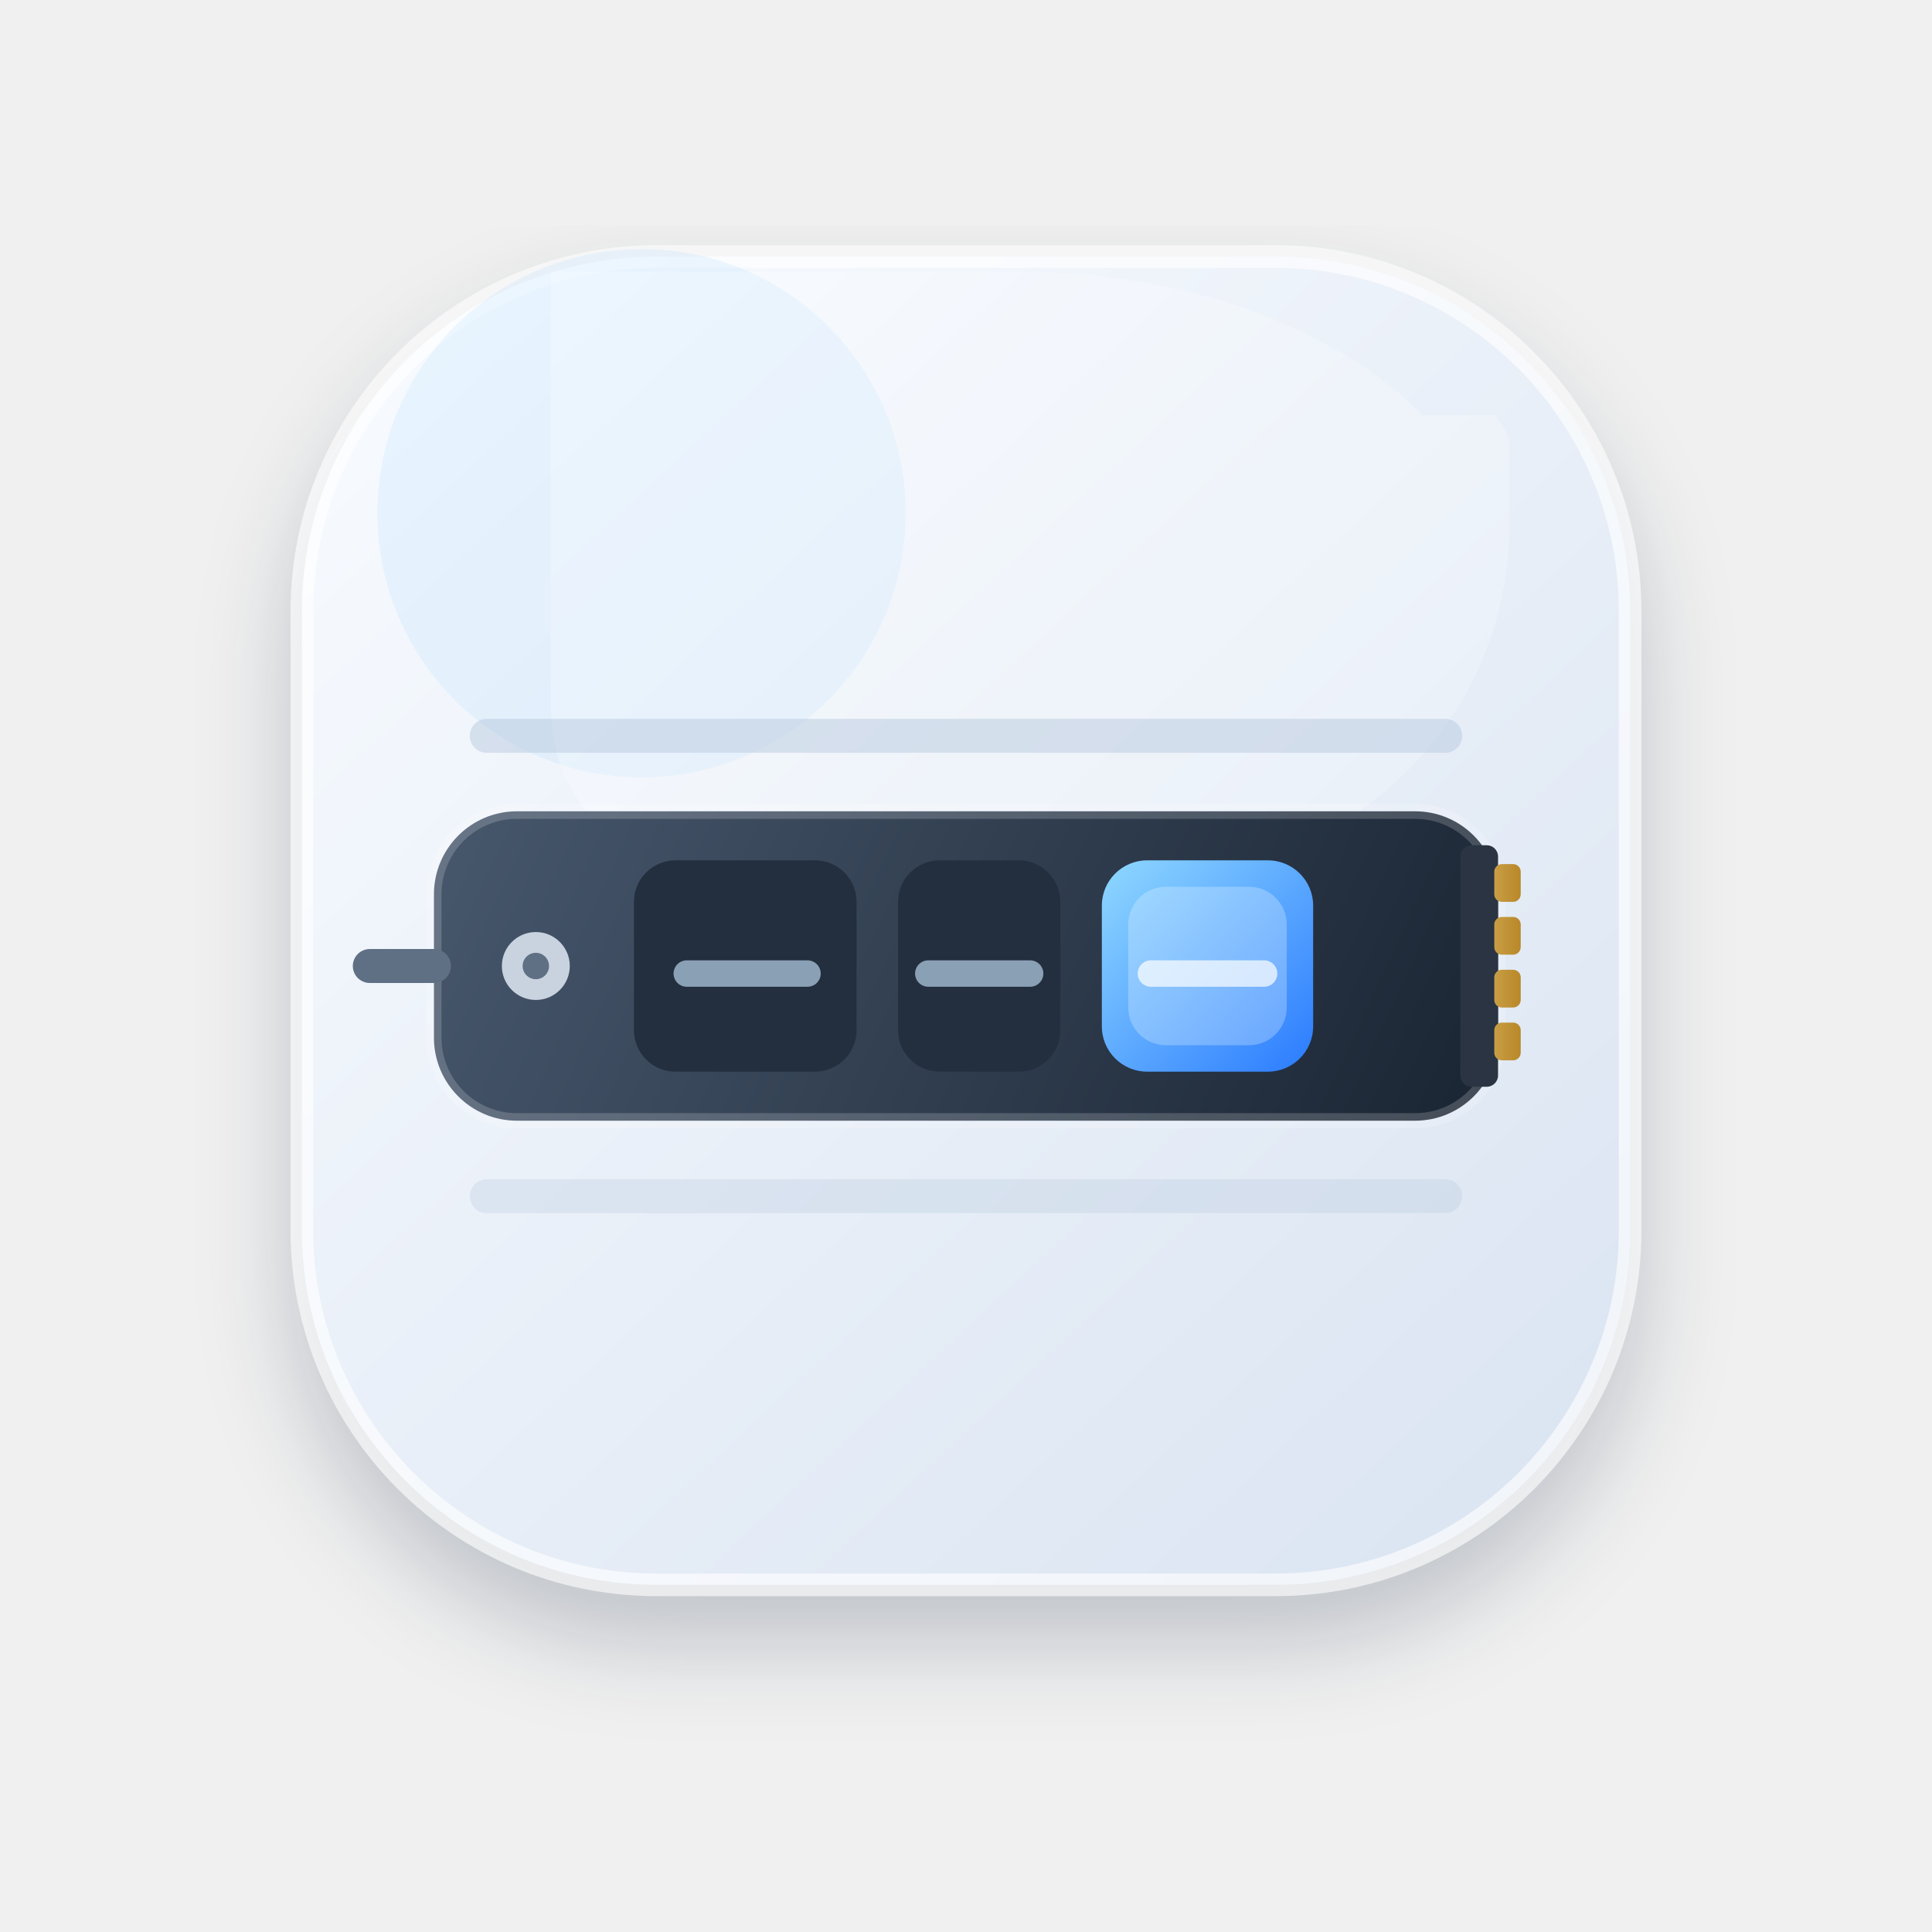
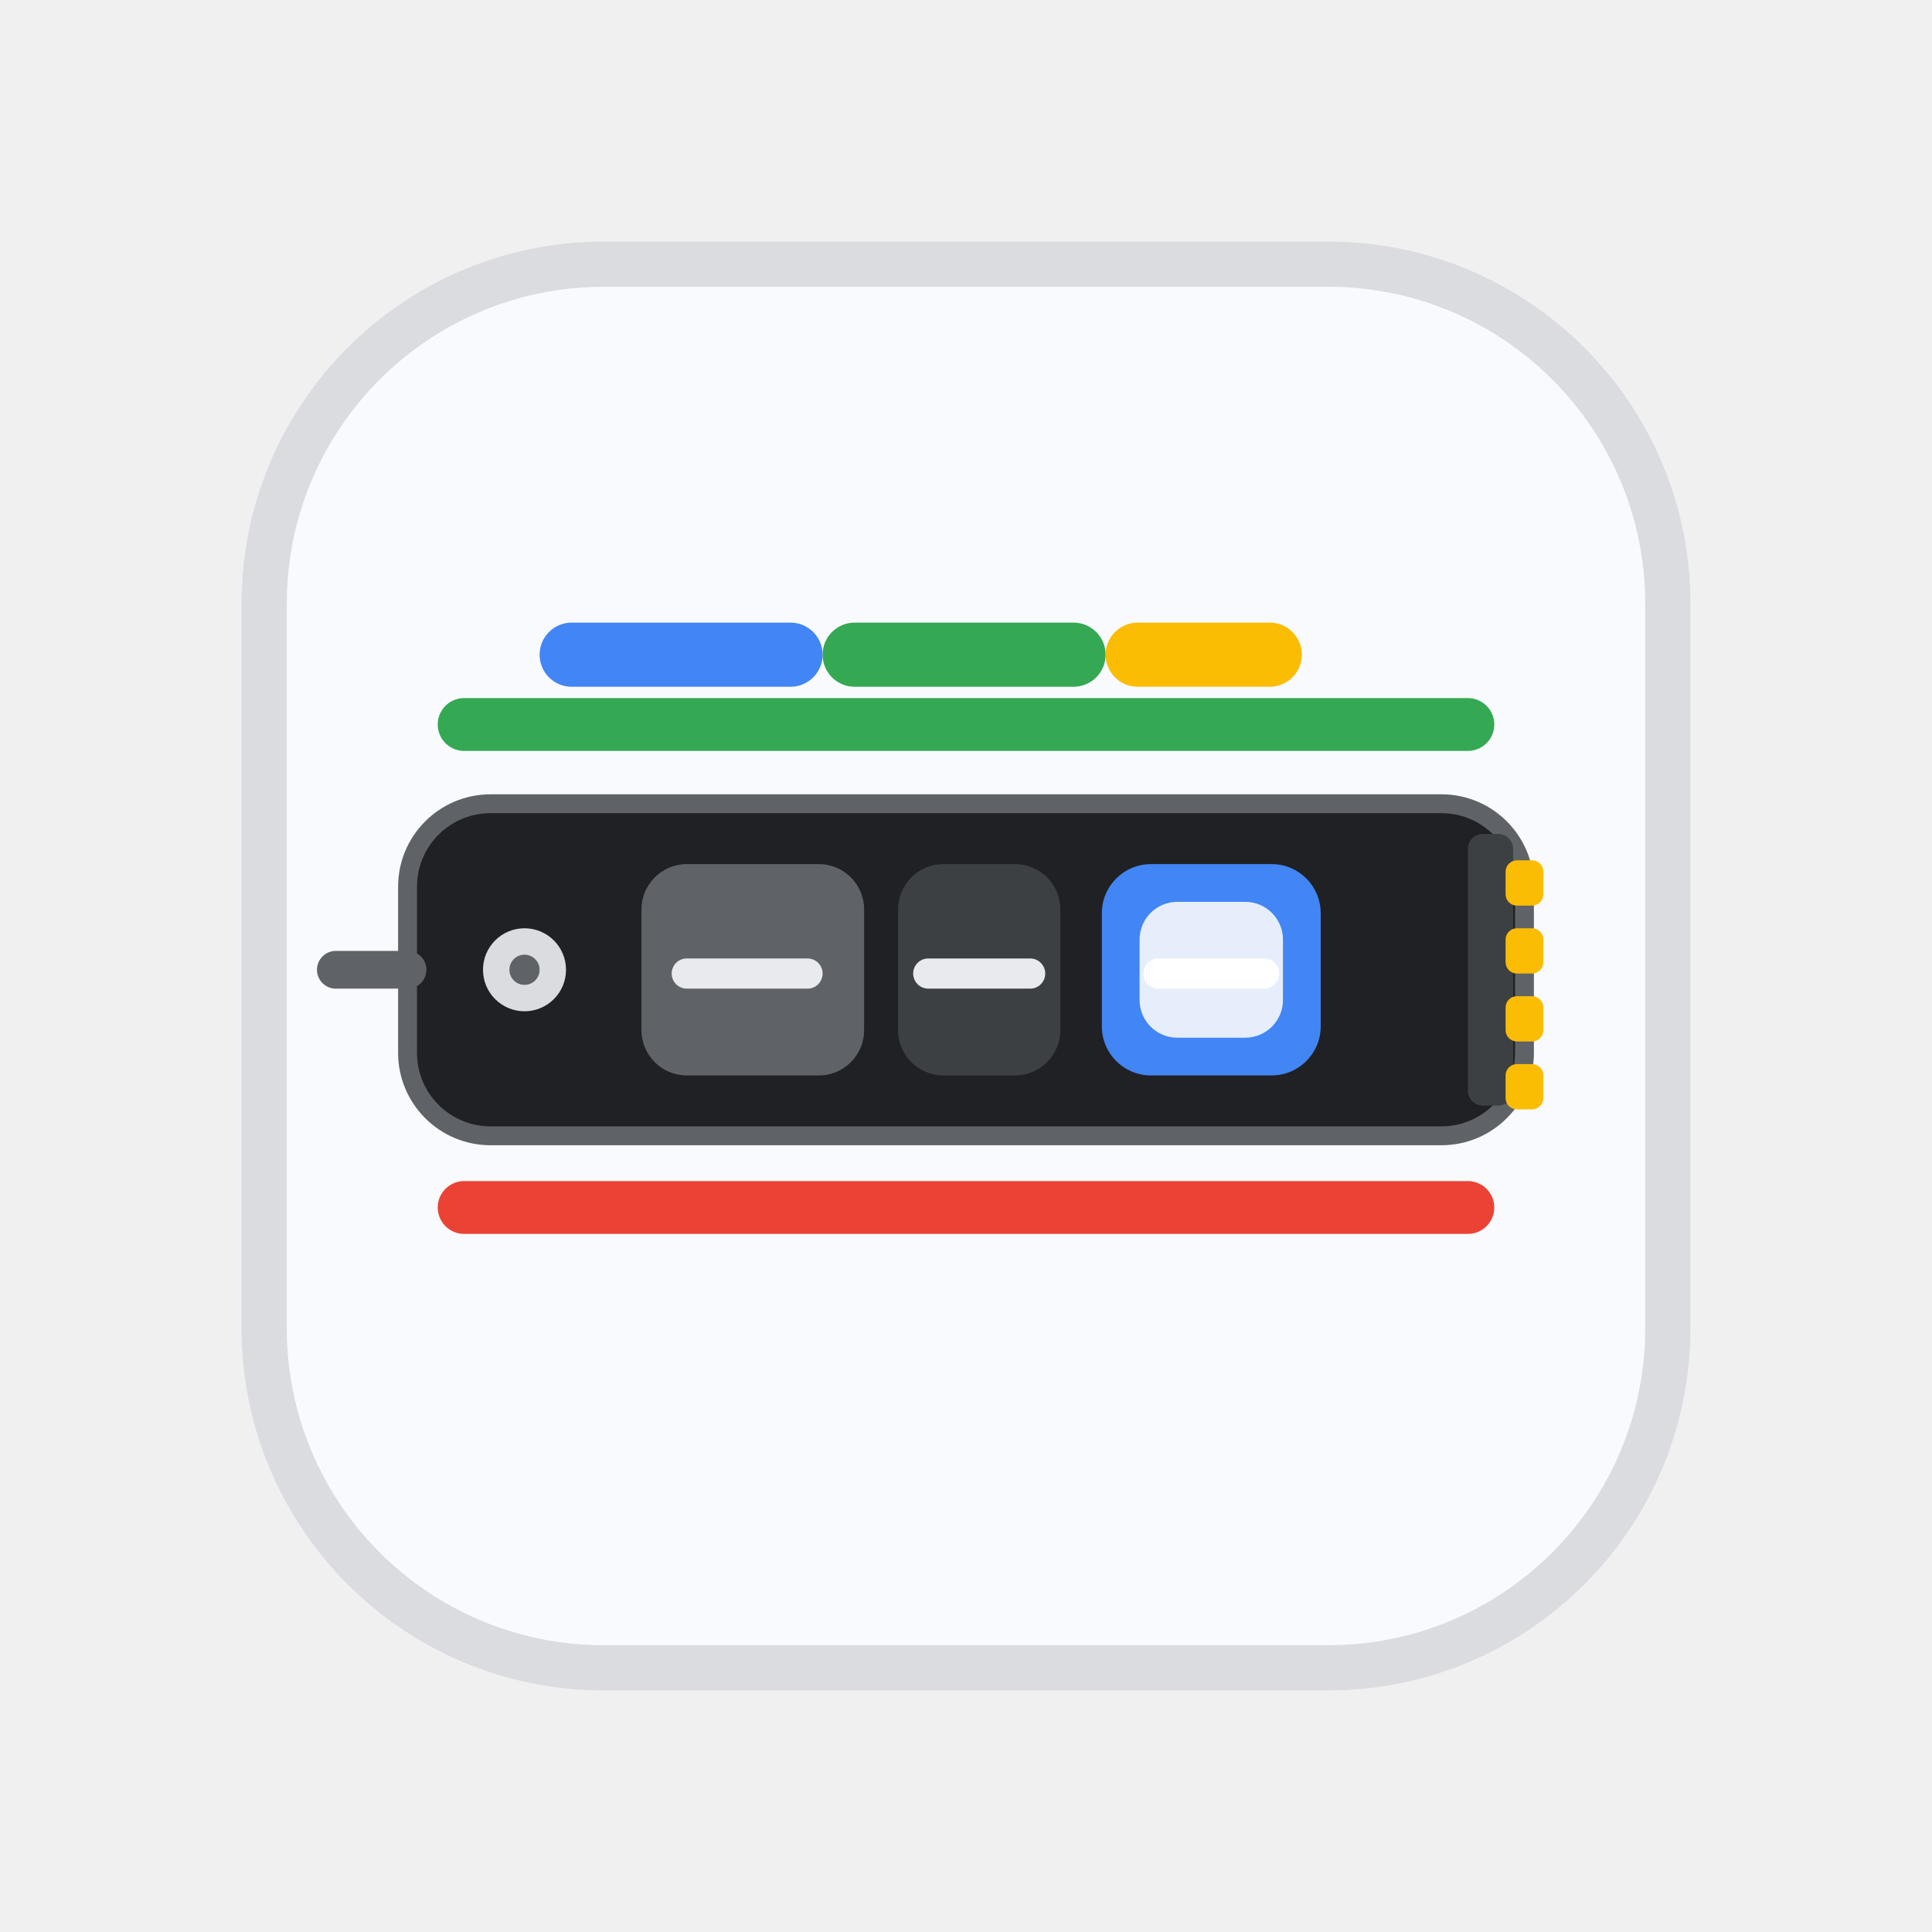
- <svg xmlns="http://www.w3.org/2000/svg" width="1024" height="1024" viewBox="0 0 1024 1024" fill="none">
-   <defs>
-     <linearGradient id="nvme-flat-tile" x1="184" y1="160" x2="840" y2="864" gradientUnits="userSpaceOnUse">
-       <stop stop-color="#F8FBFF" />
-       <stop offset="1" stop-color="#D9E3F1" />
-     </linearGradient>
-     <linearGradient id="nvme-flat-board" x1="260" y1="400" x2="762" y2="632" gradientUnits="userSpaceOnUse">
-       <stop stop-color="#46566B" />
-       <stop offset="1" stop-color="#1B2634" />
-     </linearGradient>
-     <linearGradient id="nvme-flat-chip" x1="582" y1="458" x2="692" y2="566" gradientUnits="userSpaceOnUse">
-       <stop stop-color="#8FD8FF" />
-       <stop offset="1" stop-color="#2D7DFF" />
-     </linearGradient>
-     <linearGradient id="nvme-flat-pins" x1="762" y1="506" x2="806" y2="506" gradientUnits="userSpaceOnUse">
-       <stop stop-color="#EECF86" />
-       <stop offset="1" stop-color="#B88728" />
-     </linearGradient>
-     <filter id="nvme-flat-shadow" x="104" y="120" width="816" height="816" filterUnits="userSpaceOnUse" color-interpolation-filters="sRGB">
-       <feFlood flood-opacity="0" result="BackgroundImageFix" />
-       <feColorMatrix in="SourceAlpha" type="matrix" values="0 0 0 0 0 0 0 0 0 0 0 0 0 0 0 0 0 0 127 0" result="hardAlpha" />
-       <feOffset dy="26" />
-       <feGaussianBlur stdDeviation="24" />
-       <feColorMatrix type="matrix" values="0 0 0 0 0.02 0 0 0 0 0.094 0 0 0 0 0.212 0 0 0 0.2 0" />
-       <feBlend mode="normal" in2="BackgroundImageFix" result="effect1_dropShadow_0_1" />
-       <feBlend mode="normal" in="SourceGraphic" in2="effect1_dropShadow_0_1" result="shape" />
-     </filter>
-   </defs>
-   <g filter="url(#nvme-flat-shadow)">
-     <rect x="160" y="136" width="704" height="704" rx="188" fill="url(#nvme-flat-tile)" />
-     <rect x="160" y="136" width="704" height="704" rx="188" stroke="white" stroke-opacity="0.62" stroke-width="12" />
-     <circle cx="340" cy="272" r="140" fill="#7AC2FF" fill-opacity="0.12" />
-     <path d="M754 220C706 172 626 144 540 144H292V376C292 424 330 462 378 462H616C718 462 800 380 800 278V238C800 231 797 225 792 220H754Z" fill="white" fill-opacity="0.22" />
-   </g>
-   <rect x="230" y="430" width="564" height="164" rx="44" fill="url(#nvme-flat-board)" />
-   <rect x="230" y="430" width="564" height="164" rx="44" stroke="#FFFFFF" stroke-opacity="0.18" stroke-width="8" />
-   <circle cx="284" cy="512" r="18" fill="#C9D3E0" />
-   <circle cx="284" cy="512" r="7" fill="#607084" />
-   <rect x="336" y="456" width="118" height="112" rx="22" fill="#232F3E" />
-   <rect x="476" y="456" width="86" height="112" rx="22" fill="#232F3E" />
-   <rect x="584" y="456" width="112" height="112" rx="24" fill="url(#nvme-flat-chip)" />
-   <rect x="598" y="470" width="84" height="84" rx="20" fill="#EEF7FF" fill-opacity="0.28" />
-   <path d="M364 516H428" stroke="#8AA0B5" stroke-width="14" stroke-linecap="round" />
-   <path d="M492 516H546" stroke="#8AA0B5" stroke-width="14" stroke-linecap="round" />
-   <path d="M610 516H670" stroke="white" stroke-opacity="0.7" stroke-width="14" stroke-linecap="round" />
-   <rect x="774" y="448" width="20" height="128" rx="6" fill="#2A3443" />
-   <rect x="792" y="458" width="14" height="20" rx="4" fill="url(#nvme-flat-pins)" />
-   <rect x="792" y="486" width="14" height="20" rx="4" fill="url(#nvme-flat-pins)" />
-   <rect x="792" y="514" width="14" height="20" rx="4" fill="url(#nvme-flat-pins)" />
-   <rect x="792" y="542" width="14" height="20" rx="4" fill="url(#nvme-flat-pins)" />
-   <path d="M230 512H196" stroke="#607084" stroke-width="18" stroke-linecap="round" />
-   <path d="M258 390H766" stroke="#AEC2D8" stroke-opacity="0.42" stroke-width="18" stroke-linecap="round" />
-   <path d="M258 634H766" stroke="#AEC2D8" stroke-opacity="0.26" stroke-width="18" stroke-linecap="round" />
+ <svg xmlns="http://www.w3.org/2000/svg" width="1024" height="1024" viewBox="0 0 1024 1024" fill="none" aria-labelledby="nvme-flat-title">
+   <rect x="128" y="128" width="768" height="768" rx="192" fill="#F8FAFD" />
+   <rect x="140" y="140" width="744" height="744" rx="180" stroke="#DADCE0" stroke-width="24" />
+   <path d="M246 384H778" stroke="#34A853" stroke-width="28" stroke-linecap="round" />
+   <path d="M246 640H778" stroke="#EA4335" stroke-width="28" stroke-linecap="round" />
+   <rect x="216" y="426" width="592" height="176" rx="44" fill="#202124" />
+   <rect x="216" y="426" width="592" height="176" rx="44" stroke="#5F6368" stroke-width="10" />
+   <circle cx="278" cy="514" r="22" fill="#DADCE0" />
+   <circle cx="278" cy="514" r="8" fill="#5F6368" />
+   <rect x="340" y="458" width="118" height="112" rx="24" fill="#5F6368" />
+   <rect x="476" y="458" width="86" height="112" rx="24" fill="#3C4043" />
+   <rect x="584" y="458" width="116" height="112" rx="26" fill="#4285F4" />
+   <rect x="604" y="478" width="76" height="72" rx="20" fill="#F8FAFD" fill-opacity="0.9" />
+   <path d="M364 516H428" stroke="#E8EAED" stroke-width="16" stroke-linecap="round" />
+   <path d="M492 516H546" stroke="#E8EAED" stroke-width="16" stroke-linecap="round" />
+   <path d="M614 516H670" stroke="#FFFFFF" stroke-width="16" stroke-linecap="round" />
+   <rect x="778" y="442" width="24" height="144" rx="8" fill="#3C4043" />
+   <rect x="798" y="456" width="20" height="24" rx="6" fill="#FBBC04" />
+   <rect x="798" y="492" width="20" height="24" rx="6" fill="#FBBC04" />
+   <rect x="798" y="528" width="20" height="24" rx="6" fill="#FBBC04" />
+   <rect x="798" y="564" width="20" height="24" rx="6" fill="#FBBC04" />
+   <path d="M216 514H178" stroke="#5F6368" stroke-width="20" stroke-linecap="round" />
+   <rect x="286" y="330" width="150" height="34" rx="17" fill="#4285F4" />
+   <rect x="436" y="330" width="150" height="34" rx="17" fill="#34A853" />
+   <rect x="586" y="330" width="104" height="34" rx="17" fill="#FBBC04" />
</svg>
